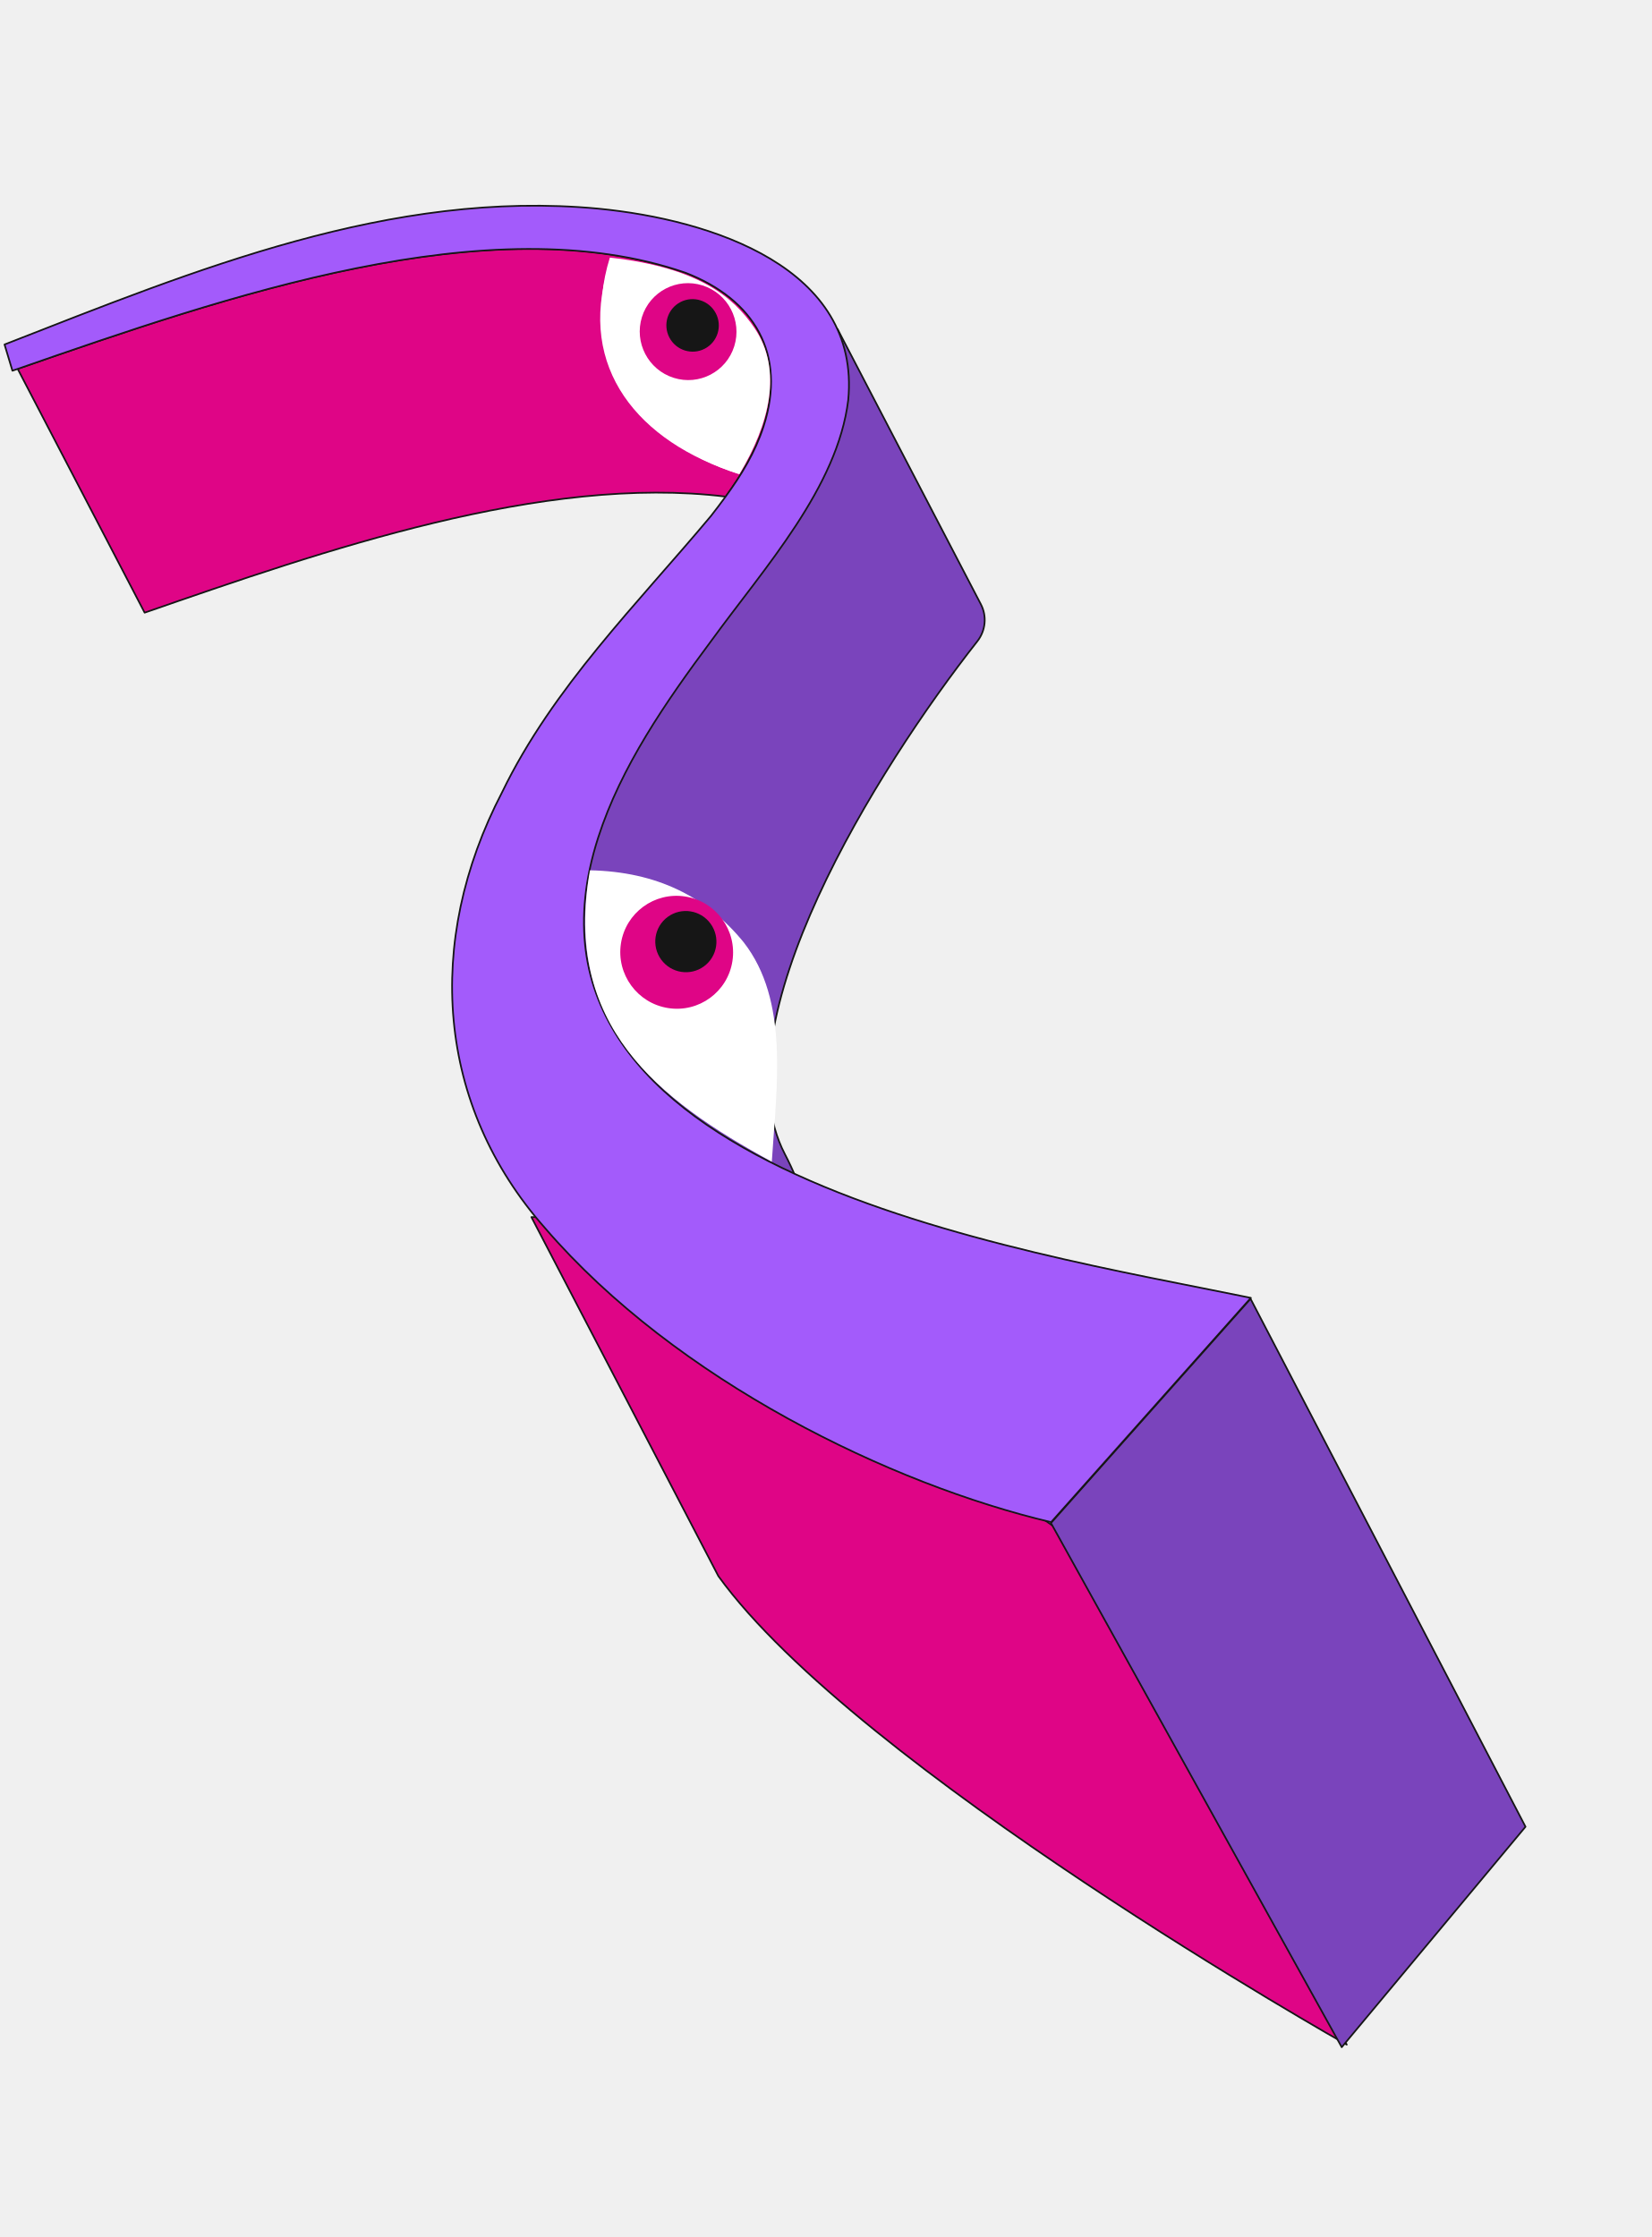
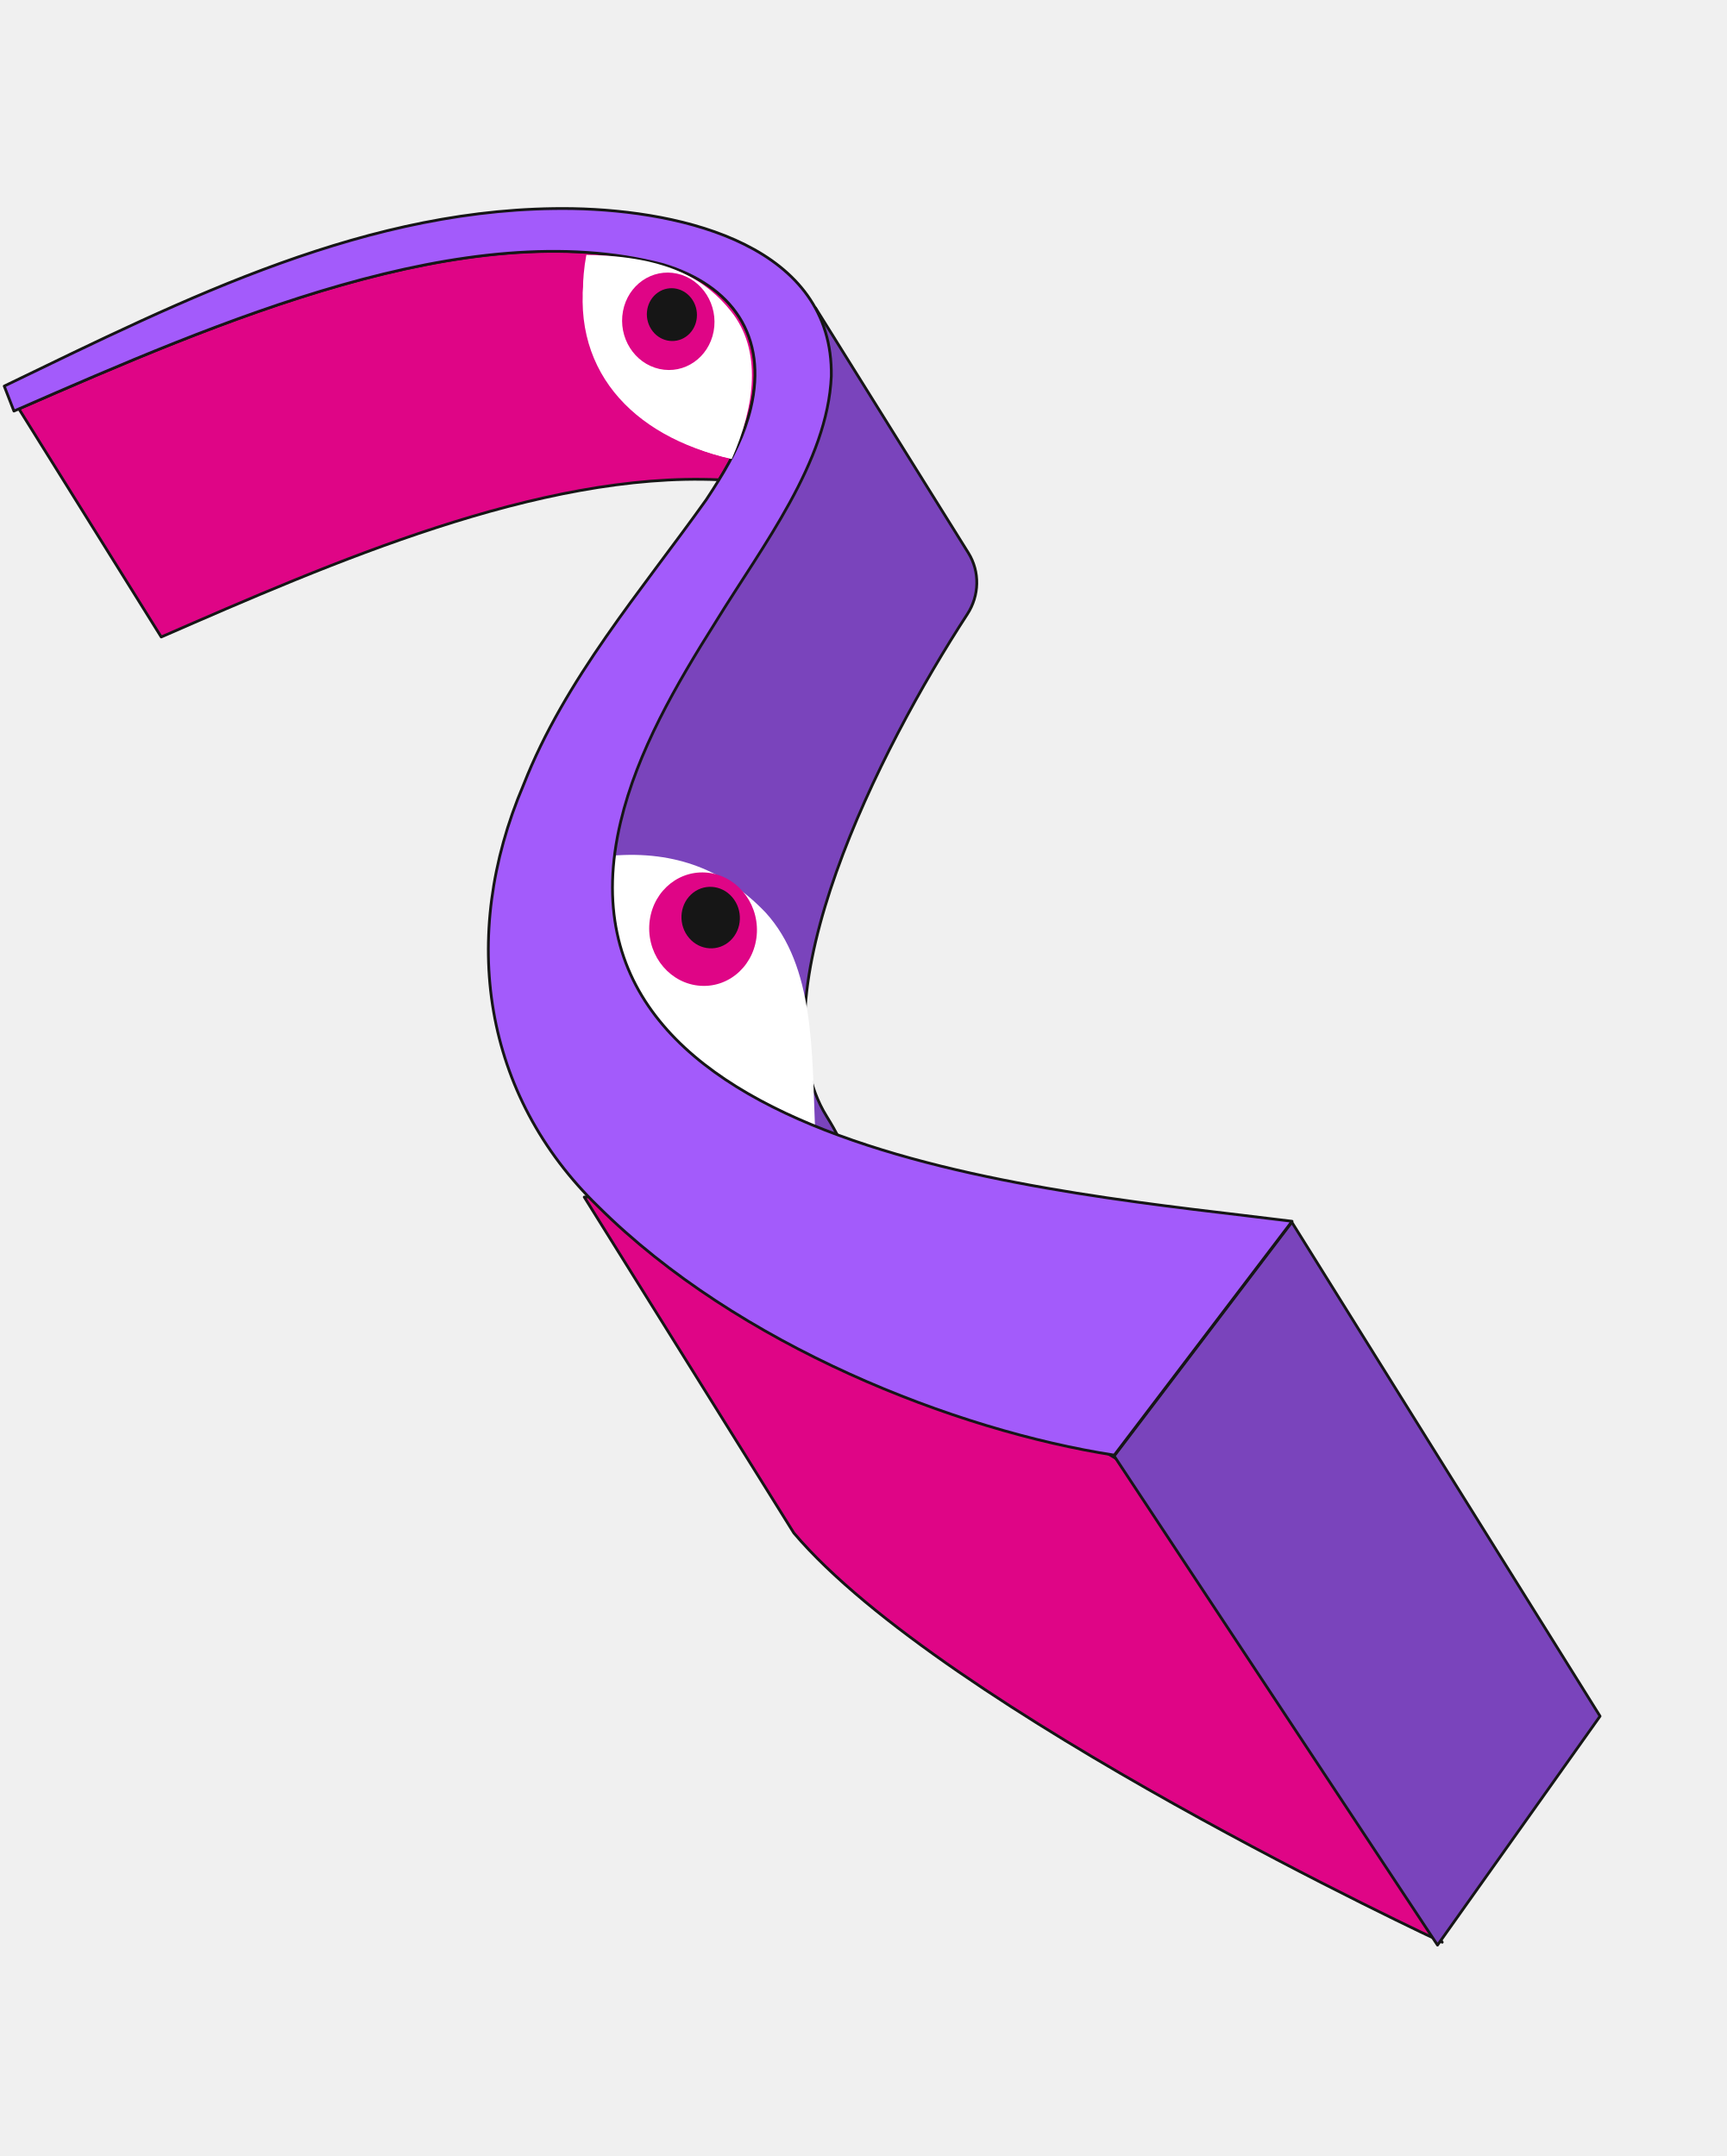
- <svg xmlns="http://www.w3.org/2000/svg" width="556" height="753" viewBox="0 0 556 753" fill="none">
-   <path d="M241.786 530.544L178.855 409.689L206.299 409.877L354.464 513.695L453.277 688.253C453.277 688.253 288.627 595.431 241.786 530.544Z" fill="#DF0586" stroke="#161616" stroke-width="0.569" stroke-linecap="round" stroke-linejoin="round" />
-   <path d="M513.442 614.903L420.902 437.188L353.719 512.667L451.585 689.115L513.442 614.903Z" fill="#7A44BC" stroke="#161616" stroke-width="0.569" stroke-linecap="round" stroke-linejoin="round" />
-   <path d="M330.129 203.397L281.903 110.78L243.968 172.242L175.389 267.84L181.179 348.242L215.614 404.103C241.722 417.958 287.979 434.225 264.147 388.456C241.4 344.771 295.211 258.753 328.923 215.885C331.738 212.305 332.233 207.437 330.129 203.397Z" fill="#7A44BC" stroke="#161616" stroke-width="0.569" stroke-linecap="round" stroke-linejoin="round" />
-   <path d="M5.942 124.156L48.682 206.235C109.061 185.279 182.889 159.602 244.272 167.178C249.589 159.888 254.246 152.313 257.11 143.456C264.966 119.091 253.97 100.715 230.862 91.765C164.94 68.885 76.31 99.729 5.942 124.156Z" fill="#DF0586" stroke="#161616" stroke-width="0.569" stroke-linecap="round" stroke-linejoin="round" />
-   <path d="M230.745 91.83C253.853 100.78 264.848 119.156 256.993 143.52C254.129 152.377 249.471 159.953 244.155 167.243C242.586 169.41 240.949 171.546 239.286 173.683C214.541 203.278 186.127 231.31 169.007 266.647C142.671 317.2 147.03 372.189 183.419 413.357C227.759 464.866 300.039 499.704 353.772 512.378L420.995 436.877C341.452 420.5 165.306 394.035 201.343 281.904C208.986 258.135 223.942 236.469 239.472 215.604C257.421 190.91 281.886 164.07 285.49 134.658C289.707 90.105 239.54 73.948 201.35 70.23C131.521 63.683 66.045 90.766 1.524 115.962L4.182 124.787C4.724 124.597 5.267 124.406 5.825 124.22C76.192 99.793 164.823 68.95 230.745 91.83Z" fill="#A35BFB" stroke="#161616" stroke-width="0.569" stroke-linecap="round" stroke-linejoin="round" />
-   <path d="M259.769 391.048C221.198 370.089 189.339 344.936 198.561 292.955C221.105 293.424 237.806 301.863 250.316 317.202C265.554 336.831 261.444 365.057 259.769 391.048Z" fill="white" />
-   <path d="M224.871 339.326C235.234 340.956 244.925 333.871 246.516 323.503C248.108 313.134 240.997 303.407 230.635 301.777C220.272 300.147 210.581 307.231 208.989 317.6C207.397 327.968 214.508 337.696 224.871 339.326Z" fill="#DF0586" />
-   <path d="M222.54 323.024C225.903 327.624 232.344 328.637 236.926 325.287C241.509 321.937 242.498 315.493 239.136 310.893C235.773 306.293 229.333 305.28 224.75 308.63C220.167 311.98 219.178 318.424 222.54 323.024Z" fill="#161616" />
-   <path d="M204.792 89.917C194.238 123.68 214.723 148.75 248.447 159.429C258.747 141.451 263.041 124.595 253.334 110.353C245.83 99.345 234.547 93.248 204.792 89.917Z" fill="white" />
-   <path d="M205.263 86.705C194.709 120.468 215.123 148.968 248.847 159.646C258.908 142.878 263.598 124.586 253.891 110.345C246.775 99.904 235.018 90.036 205.263 86.705Z" fill="white" />
-   <path d="M216.062 106.709C218.747 98.12 227.879 93.359 236.459 96.076C245.038 98.792 249.817 107.958 247.132 116.548C244.447 125.137 235.316 129.898 226.736 127.181C218.156 124.465 213.378 115.299 216.062 106.709Z" fill="#DF0586" />
-   <path d="M225.287 113.607C223.027 109.273 224.696 103.934 229.014 101.683C233.332 99.431 238.665 101.12 240.925 105.454C243.184 109.788 241.516 115.127 237.197 117.378C232.879 119.63 227.547 117.941 225.287 113.607Z" fill="#161616" />
+ <svg xmlns="http://www.w3.org/2000/svg" width="594" height="742" viewBox="0 0 594 742" fill="none">
+   <path d="M273.133 527.592L201.023 411.979L228.399 410.038L384.166 502.06L496.213 668.434C496.213 668.434 324.863 588.654 273.133 527.592Z" fill="#DF0586" stroke="#161616" stroke-width="0.954" stroke-linecap="round" stroke-linejoin="round" />
+   <path d="M550.512 590.637L444.475 420.629L383.345 501.09L494.594 669.421L550.512 590.637Z" fill="#7A44BC" stroke="#161616" stroke-width="0.954" stroke-linecap="round" stroke-linejoin="round" />
+   <path d="M333.168 190.268L280.597 105.98L247.54 170.198L186.579 270.825L198.583 350.537L237.245 403.561C264.348 415.35 311.728 427.982 284.419 384.199C259.144 343.676 302.553 257.887 332.823 211.372C336.989 204.97 337.21 196.749 333.168 190.268Z" fill="#7A44BC" stroke="#161616" stroke-width="0.954" stroke-linecap="round" stroke-linejoin="round" />
+   <path d="M280.442 388.679C240.793 371.117 207.212 348.59 210.648 294.484C232.573 292.696 249.673 299.649 263.438 314.083C280.305 332.632 279.31 361.921 280.442 388.679Z" fill="white" />
+   <path d="M241.094 339.274C251.323 339.899 259.975 331.677 260.419 320.909C260.864 310.142 252.933 300.906 242.705 300.281C232.477 299.655 223.825 307.877 223.38 318.645C222.935 329.413 230.866 338.649 241.094 339.274Z" fill="#DF0586" />
+   <path d="M237.105 322.834C240.855 327.202 247.212 327.59 251.303 323.702C255.395 319.814 255.671 313.122 251.921 308.755C248.17 304.387 241.813 303.999 237.722 307.887C233.631 311.775 233.354 318.467 237.105 322.834Z" fill="#161616" />
+   <path d="M6.5 140.704L55.474 219.223C114.047 193.65 185.662 162.326 247.449 165.122C252.184 157.442 256.24 149.528 258.409 140.476C264.352 115.575 251.965 98.107 228.233 90.975C160.736 73.274 74.763 110.895 6.5 140.704Z" fill="#DF0586" stroke="#161616" stroke-width="0.954" stroke-linecap="round" stroke-linejoin="round" />
+   <path d="M228.118 91.049C251.851 98.18 264.238 115.648 258.295 140.549C256.126 149.601 252.07 157.515 247.334 165.195C245.938 167.477 244.472 169.734 242.979 171.994C220.603 203.418 194.448 233.568 180.117 270.125C157.78 322.568 166.389 377.054 205.859 415.277C254.059 463.195 328.821 492.325 383.376 500.796L444.544 420.311C363.97 410.15 186.302 397.418 213.54 282.831C219.316 258.541 232.548 235.78 246.414 213.774C262.395 187.763 284.706 159.107 286.019 129.504C286.769 84.758 235.502 72.538 197.138 71.792C127.012 70.678 63.832 102.755 1.458 132.876L4.792 141.469C5.318 141.237 5.844 141.005 6.386 140.777C74.649 110.968 160.621 73.347 228.118 91.049Z" fill="#A35BFB" stroke="#161616" stroke-width="0.954" stroke-linecap="round" stroke-linejoin="round" />
+   <path d="M201.622 91.061C194.962 126.663 217.498 150.25 251.353 157.782C259.441 138.354 261.82 120.678 250.89 107.085C242.442 96.578 230.847 91.475 201.622 91.061Z" fill="white" />
+   <path d="M201.739 87.729C195.079 123.331 217.909 150.433 251.764 157.966C259.748 139.799 262.36 120.615 251.431 107.022C243.418 97.056 230.964 88.143 201.739 87.729Z" fill="white" />
+   <path d="M214.339 107.108C216.033 98.05 224.389 92.261 233.002 94.177C241.615 96.093 247.224 104.99 245.53 114.047C243.835 123.105 235.48 128.894 226.866 126.977C218.253 125.061 212.644 116.165 214.339 107.108Z" fill="#DF0586" />
+   <path d="M224.021 113.235C221.369 109.028 222.422 103.399 226.373 100.661C230.325 97.924 235.678 99.115 238.33 103.321C240.982 107.528 239.929 113.158 235.978 115.895C232.027 118.633 226.674 117.442 224.021 113.235Z" fill="#161616" />
</svg>
